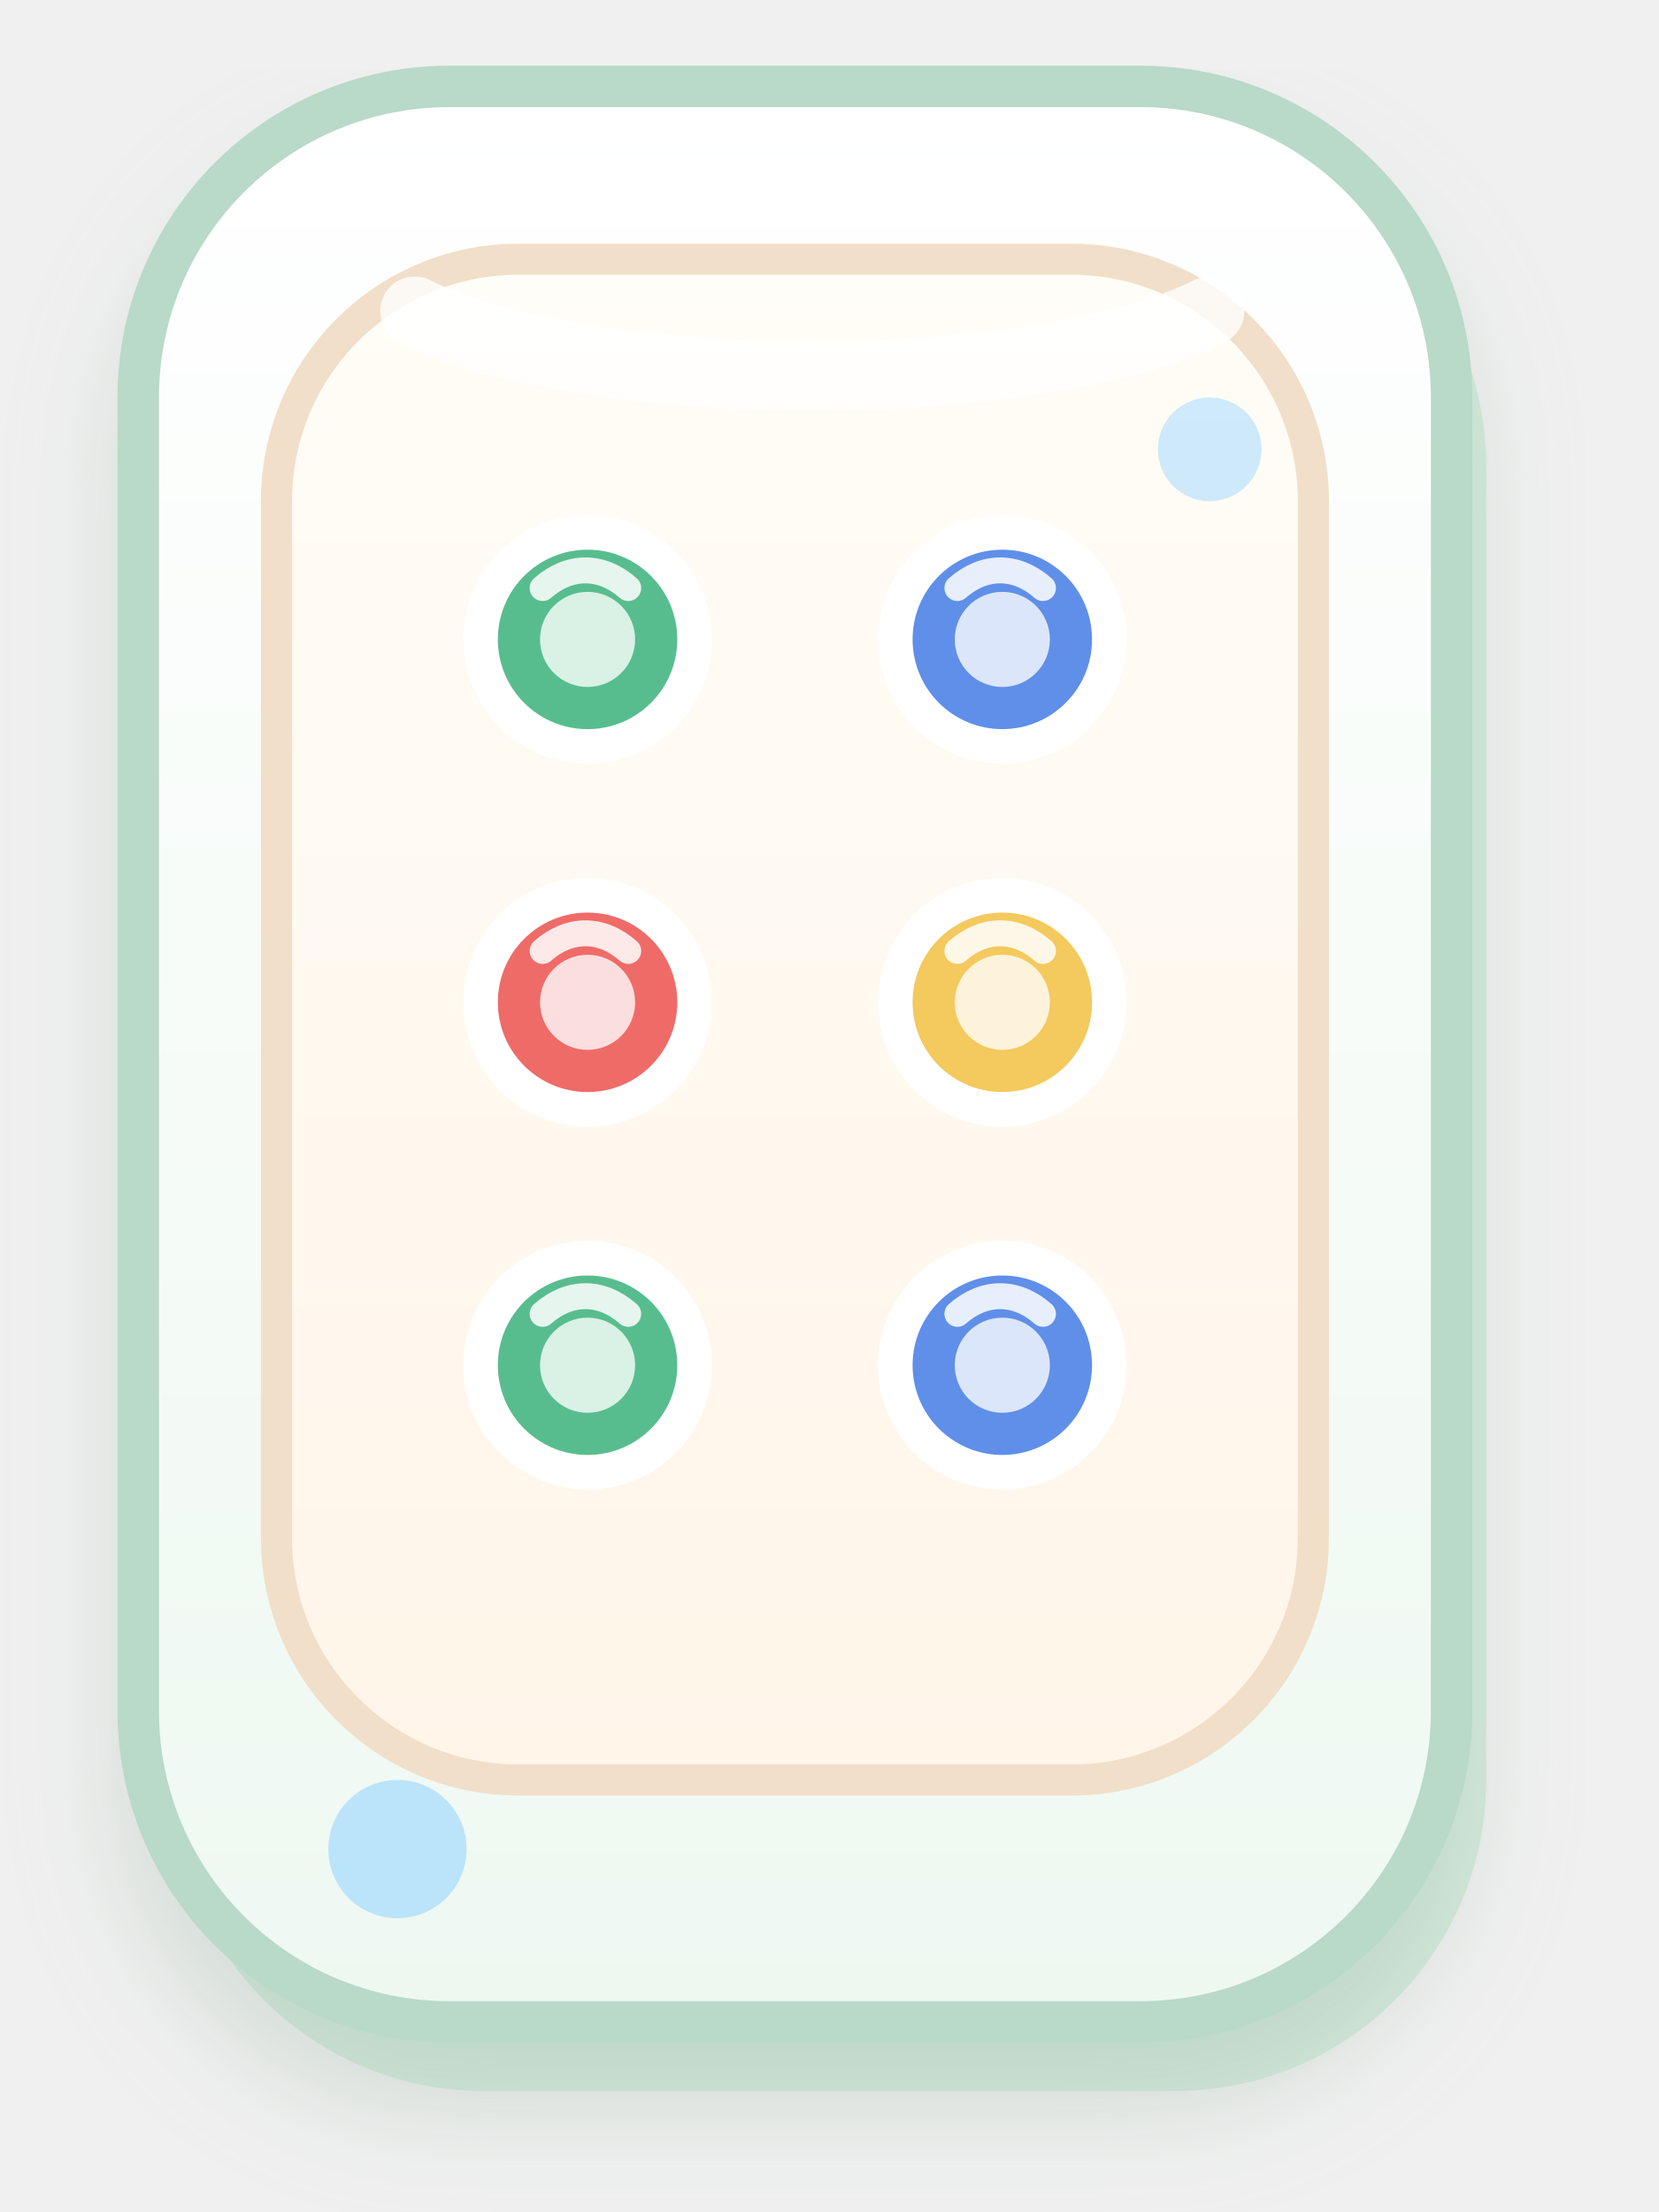
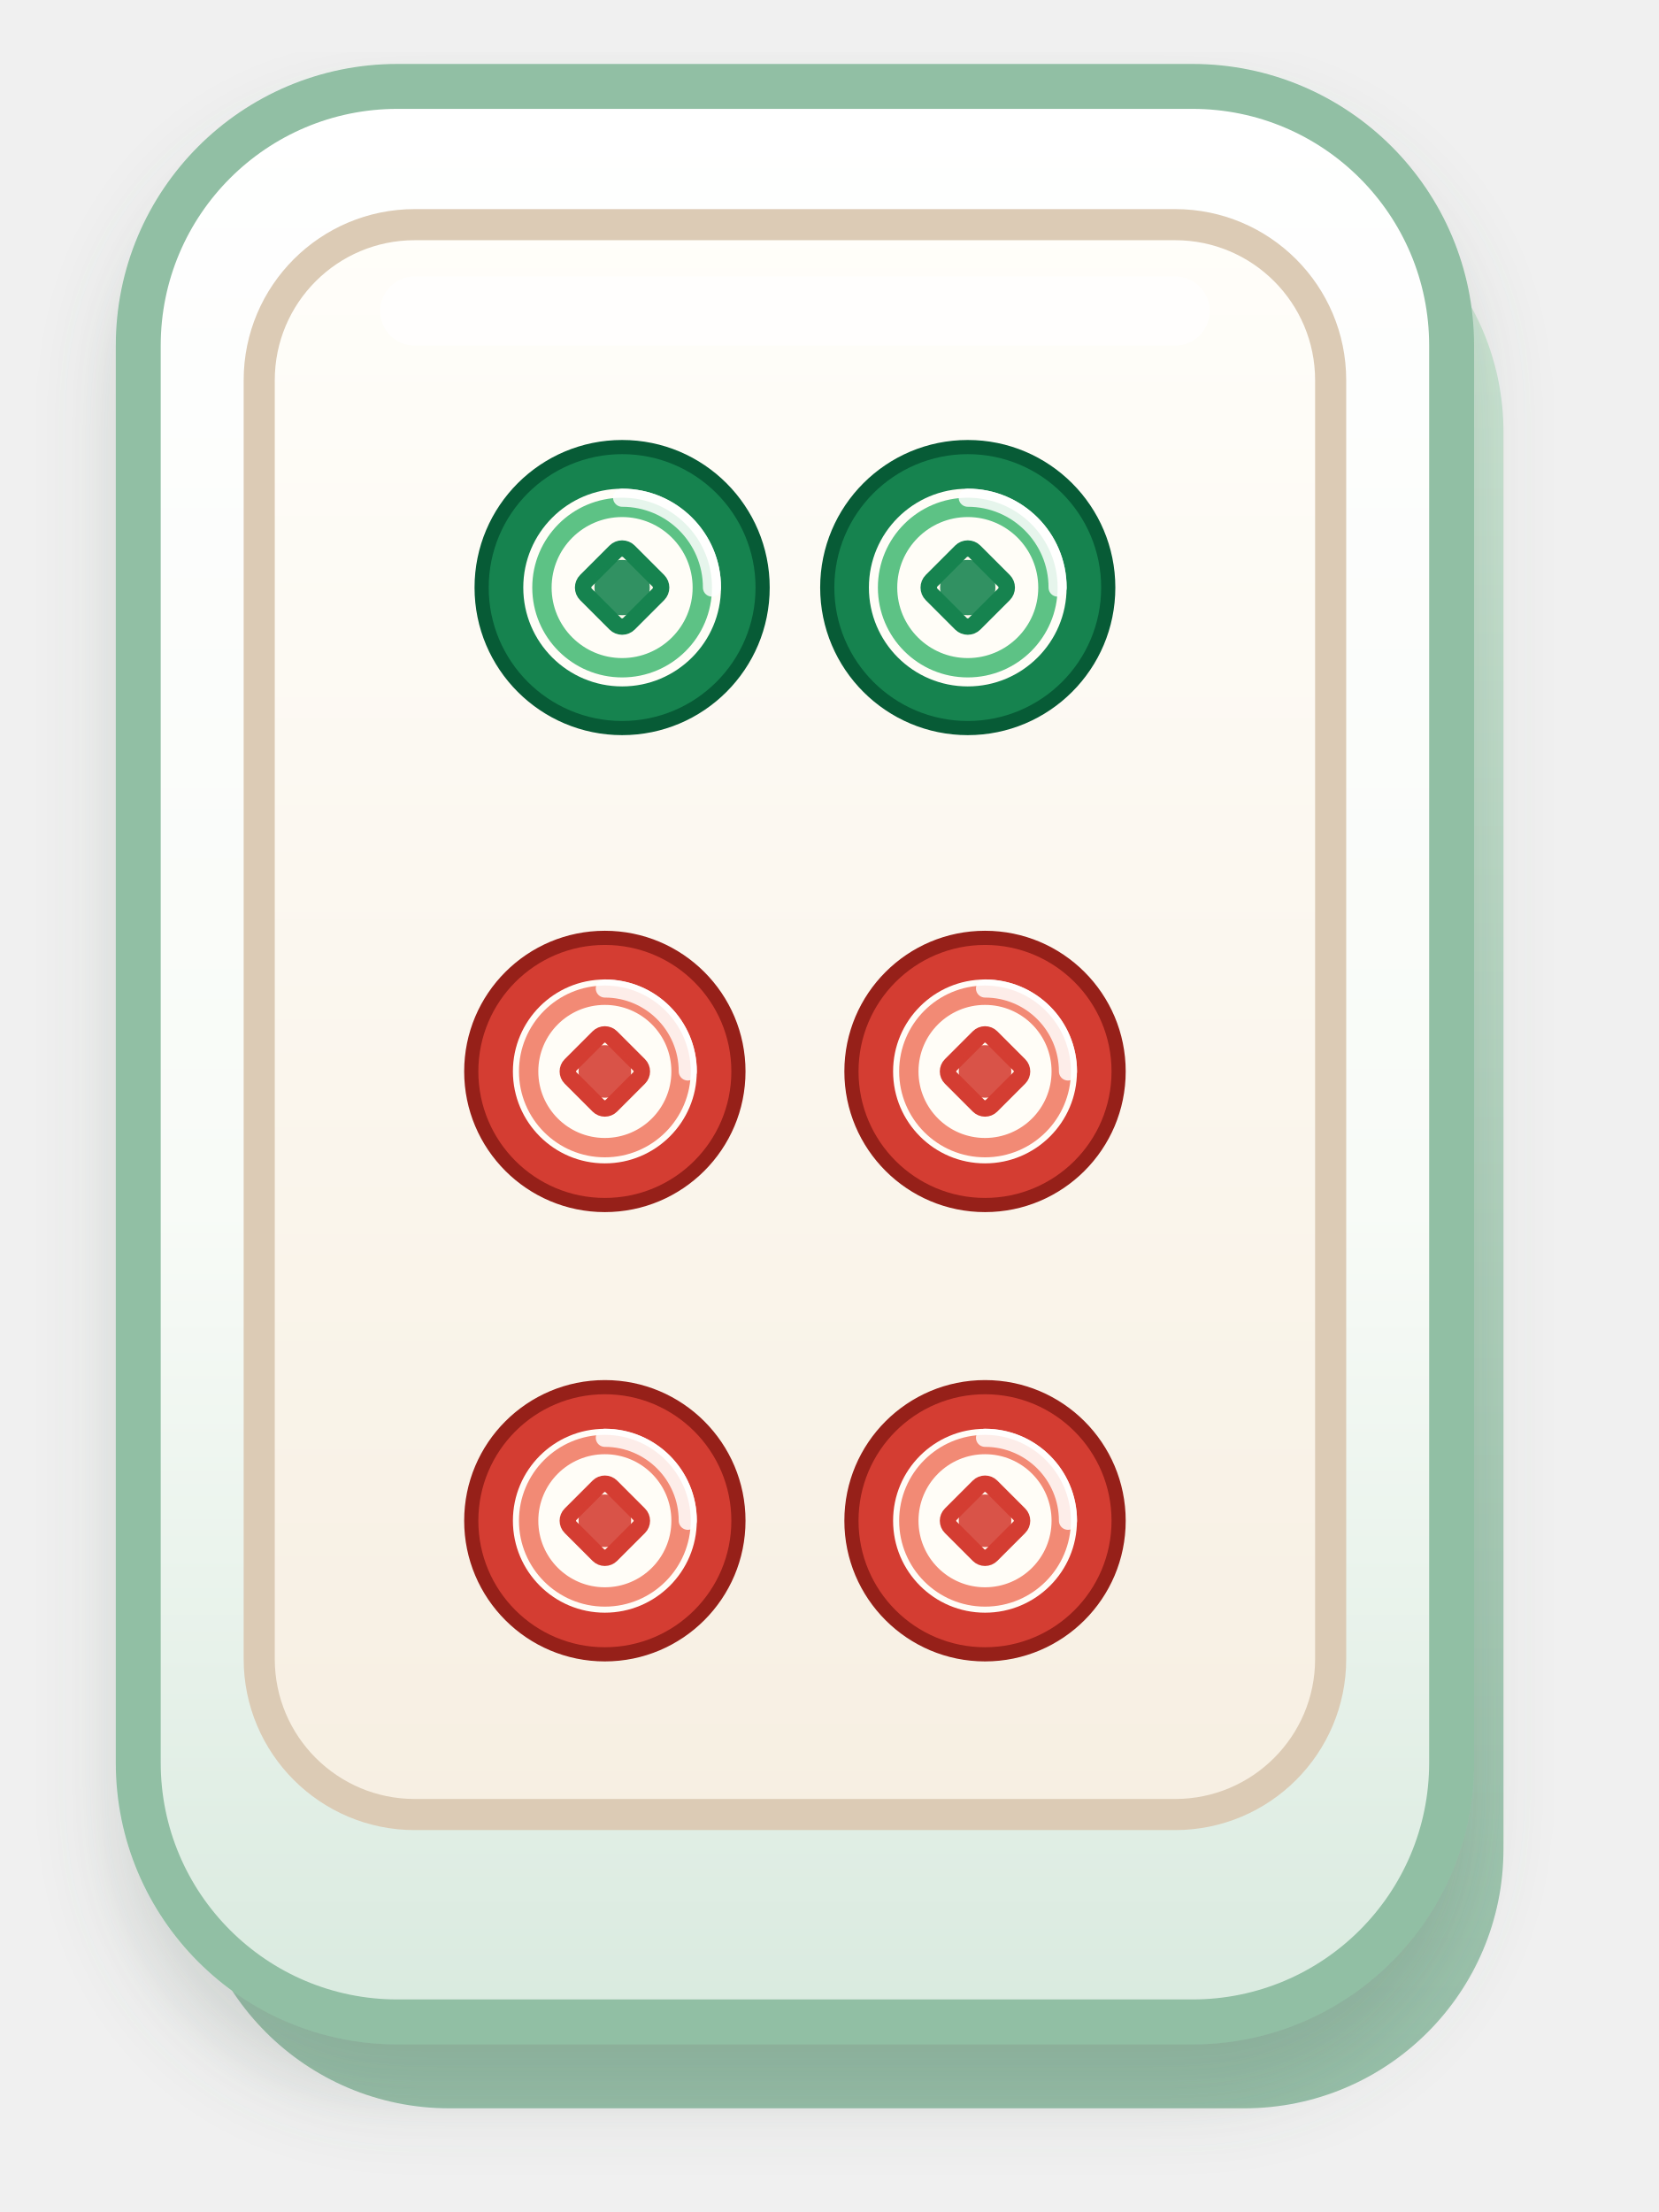
<svg xmlns="http://www.w3.org/2000/svg" viewBox="0 0 96 128">
  <defs>
    <linearGradient id="body" x1="0" y1="0" x2="0" y2="1">
      <stop offset="0" stop-color="#ffffff" />
-       <stop offset="1" stop-color="#eef8f1" />
+       <stop offset="0.58" stop-color="#f8fbf7" />
+       <stop offset="1" stop-color="#d9eadf" />
    </linearGradient>
    <linearGradient id="face" x1="0" y1="0" x2="0" y2="1">
-       <stop offset="0" stop-color="#fffdf7" />
-       <stop offset="1" stop-color="#fff5e9" />
+       <stop offset="0" stop-color="#fffefa" />
+       <stop offset="1" stop-color="#f7efe2" />
    </linearGradient>
-     <filter id="softShadow" x="-20%" y="-20%" width="140%" height="150%">
-       <feDropShadow dx="0" dy="4" stdDeviation="3" flood-color="#9ab3a0" flood-opacity="0.32" />
+     <linearGradient id="edge" x1="0" y1="0" x2="0" y2="1">
+       <stop offset="0" stop-color="#cfe7d6" />
+       <stop offset="1" stop-color="#96bfa8" />
+     </linearGradient>
+     <filter id="shadow" x="-15%" y="-15%" width="130%" height="140%">
+       <feDropShadow dx="0" dy="3" stdDeviation="2.2" flood-color="#5b6f61" flood-opacity="0.22" />
    </filter>
  </defs>
-   <rect x="10" y="9" width="76" height="112" rx="18" fill="#cfe8d9" opacity="0.9" />
-   <rect x="8" y="5" width="76" height="112" rx="18" fill="url(#body)" stroke="#b9d9c9" stroke-width="2.4" filter="url(#softShadow)" />
-   <rect x="16" y="15" width="60" height="88" rx="14" fill="url(#face)" stroke="#f1dfc9" stroke-width="1.8" />
-   <path d="M24 18c10 5 36 5 46 0" fill="none" stroke="#ffffff" stroke-width="4" stroke-linecap="round" opacity="0.8" />
-   <circle cx="23" cy="107" r="4" fill="#9ed8ff" opacity="0.65" />
-   <circle cx="70" cy="26" r="3" fill="#9ed8ff" opacity="0.5" />
-   <g transform="translate(34 37)">
-     <circle r="6.192" fill="#58bd8e" stroke="#fff" stroke-width="2" />
-     <circle r="2.752" fill="#fff" opacity="0.78" />
-     <path d="M-2.601 -2.972c1.548-1.362 3.406-1.362 4.954 0" fill="none" stroke="#fff" stroke-width="1.5" stroke-linecap="round" opacity="0.85" />
+   <rect x="11" y="10" width="76" height="112" rx="15" fill="url(#edge)" />
+   <rect x="8" y="5" width="76" height="112" rx="15" fill="url(#body)" stroke="#91bfa4" stroke-width="2.6" filter="url(#shadow)" />
+   <rect x="15" y="13" width="62" height="92" rx="9" fill="url(#face)" stroke="#dccbb5" stroke-width="1.8" />
+   <path d="M24 18h44" stroke="#ffffff" stroke-width="4" stroke-linecap="round" opacity="0.72" />
+   <g transform="translate(36 34)">
+     <circle r="8" fill="#fffdf7" stroke="#075b36" stroke-width="1.08" />
+     <circle r="6.72" fill="none" stroke="#16834f" stroke-width="2" />
+     <circle r="4.64" fill="none" stroke="#5dc285" stroke-width="1.12" />
+     <path d="M0-5.2A5.2 5.2 0 0 1 5.2 0" fill="none" stroke="#ffffff" stroke-width="1.05" stroke-linecap="round" opacity="0.84" />
+     <rect x="-1.76" y="-1.76" width="3.52" height="3.52" rx="0.56" fill="#fff9ee" stroke="#16834f" stroke-width="0.95" transform="rotate(45)" />
+     <circle cx="0" cy="0" r="1.6" fill="#16834f" opacity="0.88" />
  </g>
-   <g transform="translate(58 37)">
-     <circle r="6.192" fill="#5f8fe8" stroke="#fff" stroke-width="2" />
-     <circle r="2.752" fill="#fff" opacity="0.78" />
-     <path d="M-2.601 -2.972c1.548-1.362 3.406-1.362 4.954 0" fill="none" stroke="#fff" stroke-width="1.5" stroke-linecap="round" opacity="0.85" />
+   <g transform="translate(56 34)">
+     <circle r="8" fill="#fffdf7" stroke="#075b36" stroke-width="1.08" />
+     <circle r="6.72" fill="none" stroke="#16834f" stroke-width="2" />
+     <circle r="4.64" fill="none" stroke="#5dc285" stroke-width="1.12" />
+     <path d="M0-5.2A5.2 5.2 0 0 1 5.2 0" fill="none" stroke="#ffffff" stroke-width="1.05" stroke-linecap="round" opacity="0.84" />
+     <rect x="-1.76" y="-1.76" width="3.52" height="3.52" rx="0.56" fill="#fff9ee" stroke="#16834f" stroke-width="0.95" transform="rotate(45)" />
+     <circle cx="0" cy="0" r="1.6" fill="#16834f" opacity="0.88" />
  </g>
-   <g transform="translate(34 58)">
-     <circle r="6.192" fill="#ef6b68" stroke="#fff" stroke-width="2" />
-     <circle r="2.752" fill="#fff" opacity="0.78" />
-     <path d="M-2.601 -2.972c1.548-1.362 3.406-1.362 4.954 0" fill="none" stroke="#fff" stroke-width="1.5" stroke-linecap="round" opacity="0.85" />
+   <g transform="translate(35 62)">
+     <circle r="7.6" fill="#fffdf7" stroke="#962019" stroke-width="1.08" />
+     <circle r="6.32" fill="none" stroke="#d43d32" stroke-width="2" />
+     <circle r="4.41" fill="none" stroke="#f28a75" stroke-width="1.12" />
+     <path d="M0-4.8A4.8 4.8 0 0 1 4.8 0" fill="none" stroke="#ffffff" stroke-width="1.05" stroke-linecap="round" opacity="0.84" />
+     <rect x="-1.67" y="-1.67" width="3.34" height="3.34" rx="0.53" fill="#fff9ee" stroke="#d43d32" stroke-width="0.95" transform="rotate(45)" />
+     <circle cx="0" cy="0" r="1.52" fill="#d43d32" opacity="0.88" />
  </g>
-   <g transform="translate(58 58)">
-     <circle r="6.192" fill="#f4c95d" stroke="#fff" stroke-width="2" />
-     <circle r="2.752" fill="#fff" opacity="0.78" />
-     <path d="M-2.601 -2.972c1.548-1.362 3.406-1.362 4.954 0" fill="none" stroke="#fff" stroke-width="1.5" stroke-linecap="round" opacity="0.85" />
+   <g transform="translate(57 62)">
+     <circle r="7.6" fill="#fffdf7" stroke="#962019" stroke-width="1.08" />
+     <circle r="6.32" fill="none" stroke="#d43d32" stroke-width="2" />
+     <circle r="4.41" fill="none" stroke="#f28a75" stroke-width="1.12" />
+     <path d="M0-4.8A4.8 4.8 0 0 1 4.8 0" fill="none" stroke="#ffffff" stroke-width="1.05" stroke-linecap="round" opacity="0.84" />
+     <rect x="-1.67" y="-1.67" width="3.34" height="3.34" rx="0.53" fill="#fff9ee" stroke="#d43d32" stroke-width="0.95" transform="rotate(45)" />
+     <circle cx="0" cy="0" r="1.52" fill="#d43d32" opacity="0.88" />
  </g>
-   <g transform="translate(34 79)">
-     <circle r="6.192" fill="#58bd8e" stroke="#fff" stroke-width="2" />
-     <circle r="2.752" fill="#fff" opacity="0.78" />
-     <path d="M-2.601 -2.972c1.548-1.362 3.406-1.362 4.954 0" fill="none" stroke="#fff" stroke-width="1.5" stroke-linecap="round" opacity="0.85" />
+   <g transform="translate(35 88)">
+     <circle r="7.6" fill="#fffdf7" stroke="#962019" stroke-width="1.08" />
+     <circle r="6.32" fill="none" stroke="#d43d32" stroke-width="2" />
+     <circle r="4.41" fill="none" stroke="#f28a75" stroke-width="1.12" />
+     <path d="M0-4.8A4.8 4.8 0 0 1 4.8 0" fill="none" stroke="#ffffff" stroke-width="1.05" stroke-linecap="round" opacity="0.84" />
+     <rect x="-1.67" y="-1.67" width="3.34" height="3.34" rx="0.53" fill="#fff9ee" stroke="#d43d32" stroke-width="0.95" transform="rotate(45)" />
+     <circle cx="0" cy="0" r="1.52" fill="#d43d32" opacity="0.88" />
  </g>
-   <g transform="translate(58 79)">
-     <circle r="6.192" fill="#5f8fe8" stroke="#fff" stroke-width="2" />
-     <circle r="2.752" fill="#fff" opacity="0.78" />
-     <path d="M-2.601 -2.972c1.548-1.362 3.406-1.362 4.954 0" fill="none" stroke="#fff" stroke-width="1.5" stroke-linecap="round" opacity="0.85" />
+   <g transform="translate(57 88)">
+     <circle r="7.6" fill="#fffdf7" stroke="#962019" stroke-width="1.08" />
+     <circle r="6.32" fill="none" stroke="#d43d32" stroke-width="2" />
+     <circle r="4.41" fill="none" stroke="#f28a75" stroke-width="1.12" />
+     <path d="M0-4.8A4.8 4.8 0 0 1 4.8 0" fill="none" stroke="#ffffff" stroke-width="1.05" stroke-linecap="round" opacity="0.84" />
+     <rect x="-1.67" y="-1.67" width="3.34" height="3.34" rx="0.53" fill="#fff9ee" stroke="#d43d32" stroke-width="0.95" transform="rotate(45)" />
+     <circle cx="0" cy="0" r="1.52" fill="#d43d32" opacity="0.88" />
  </g>
</svg>
